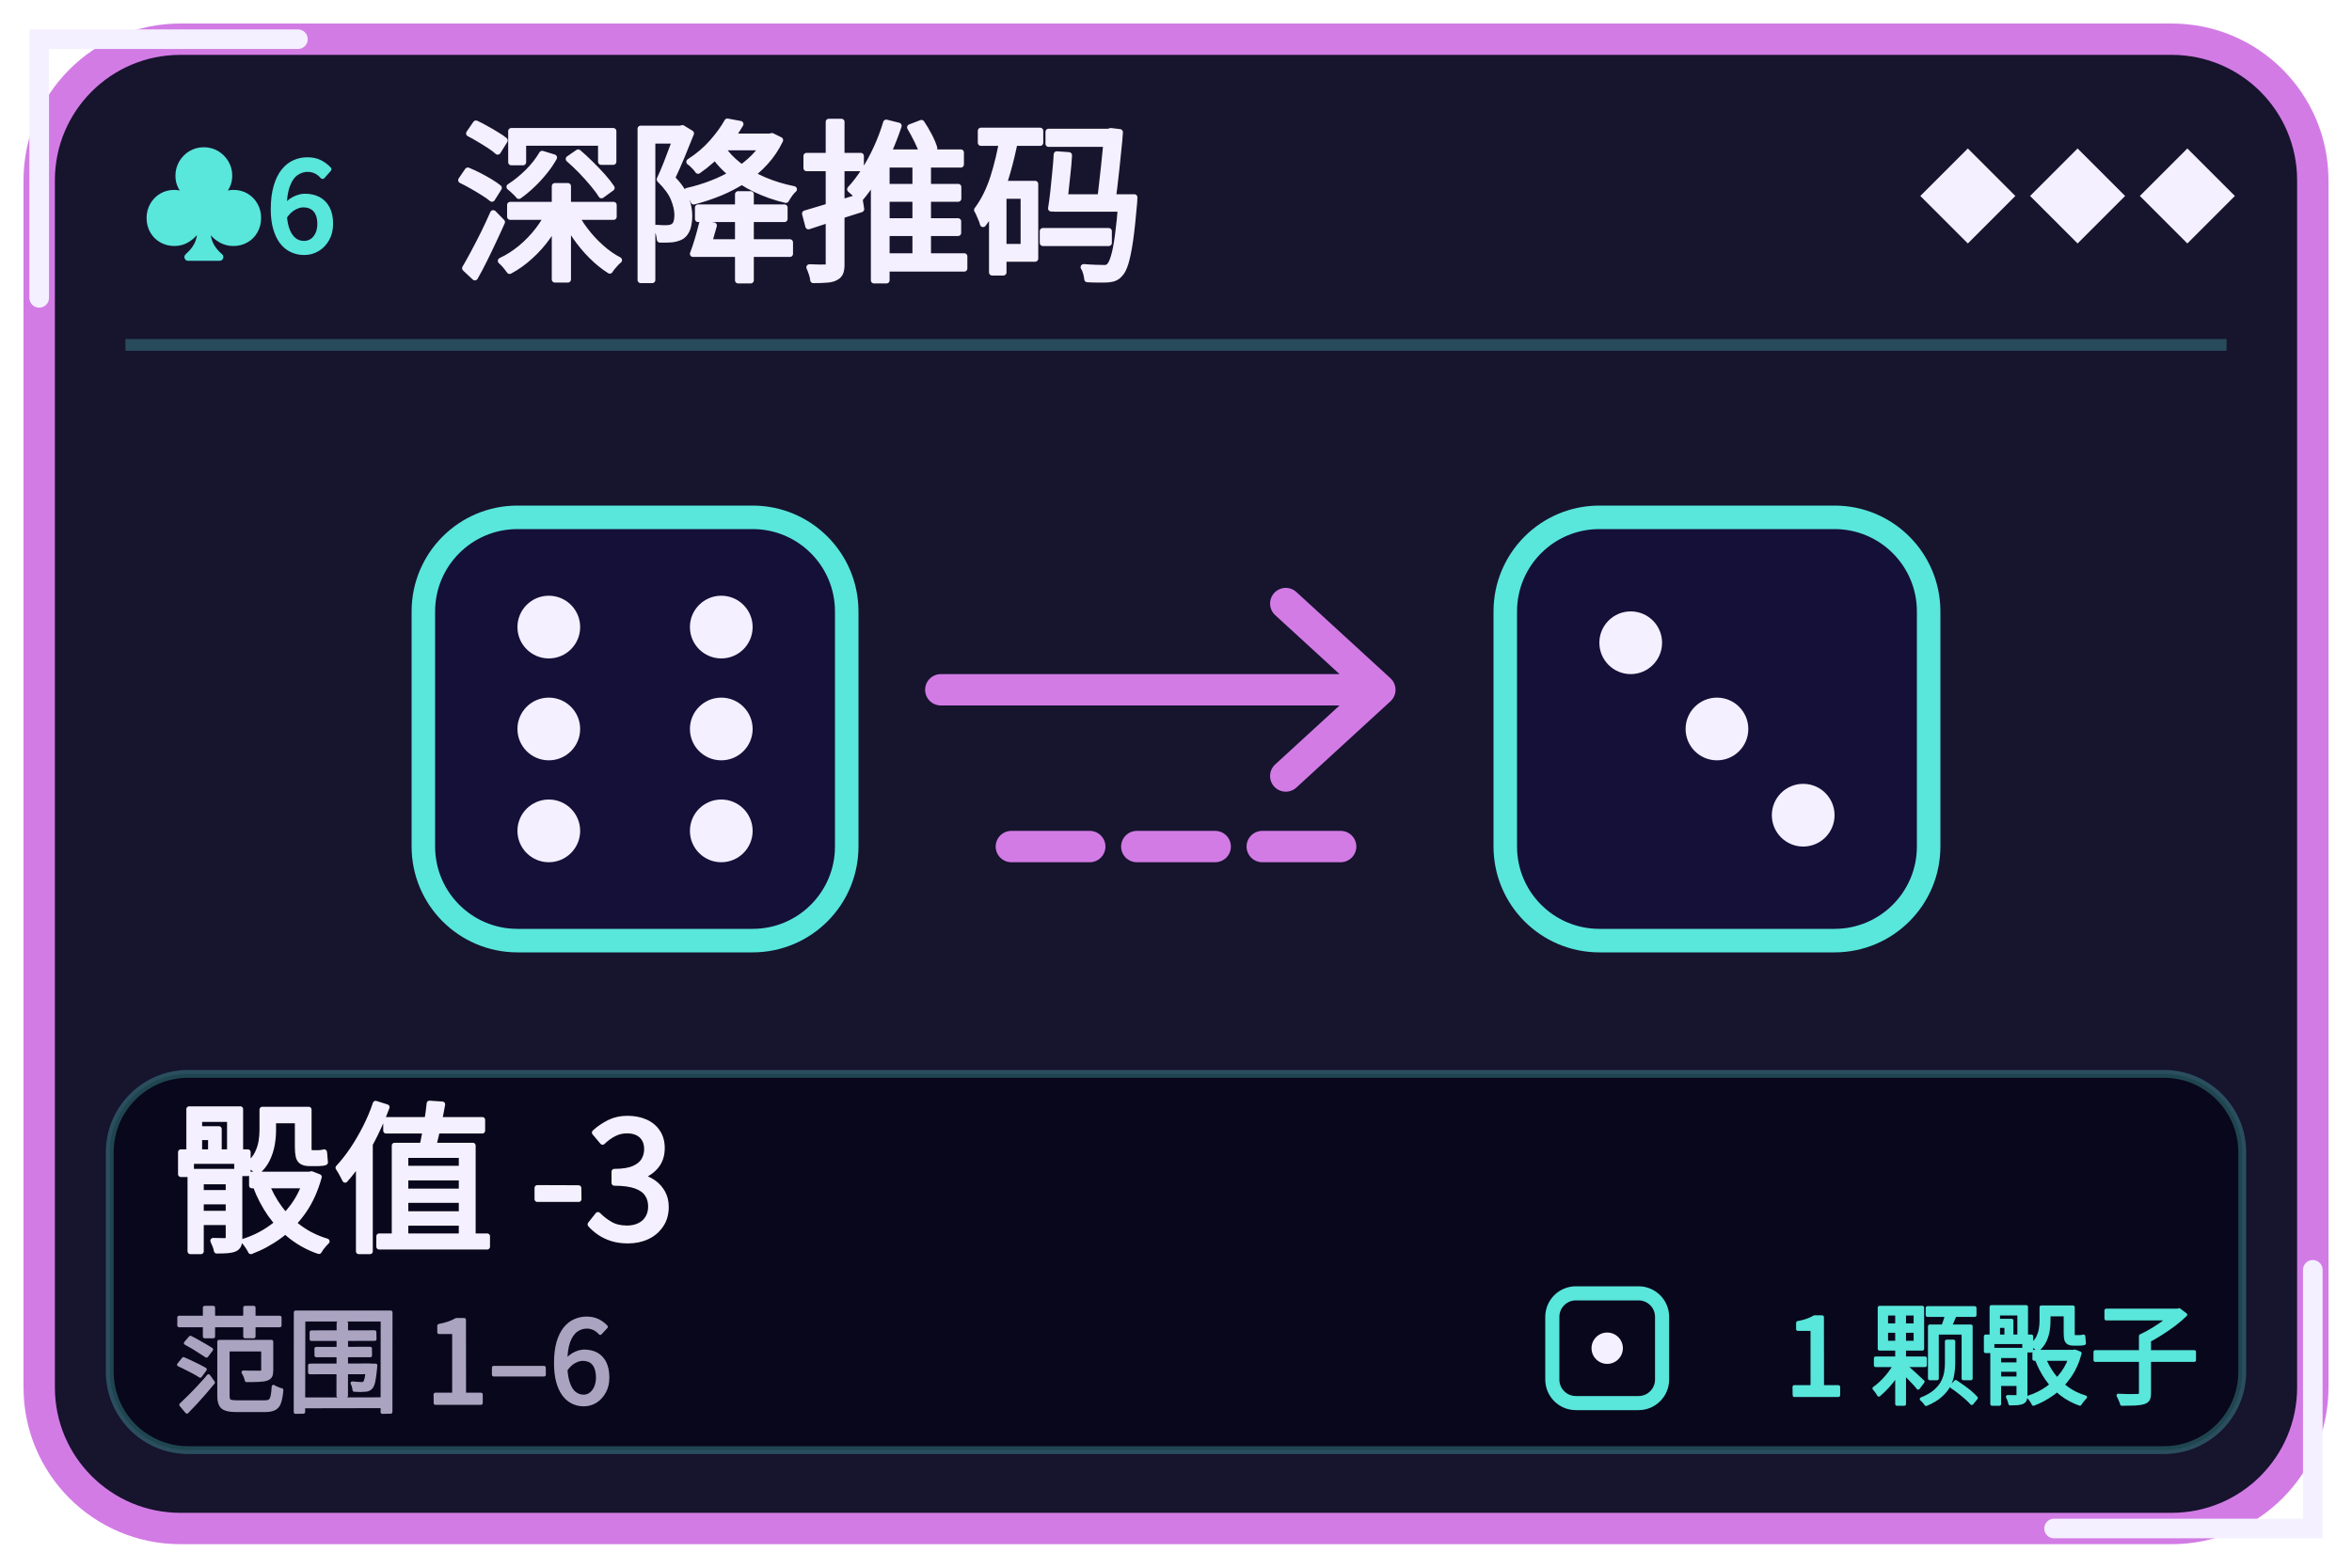
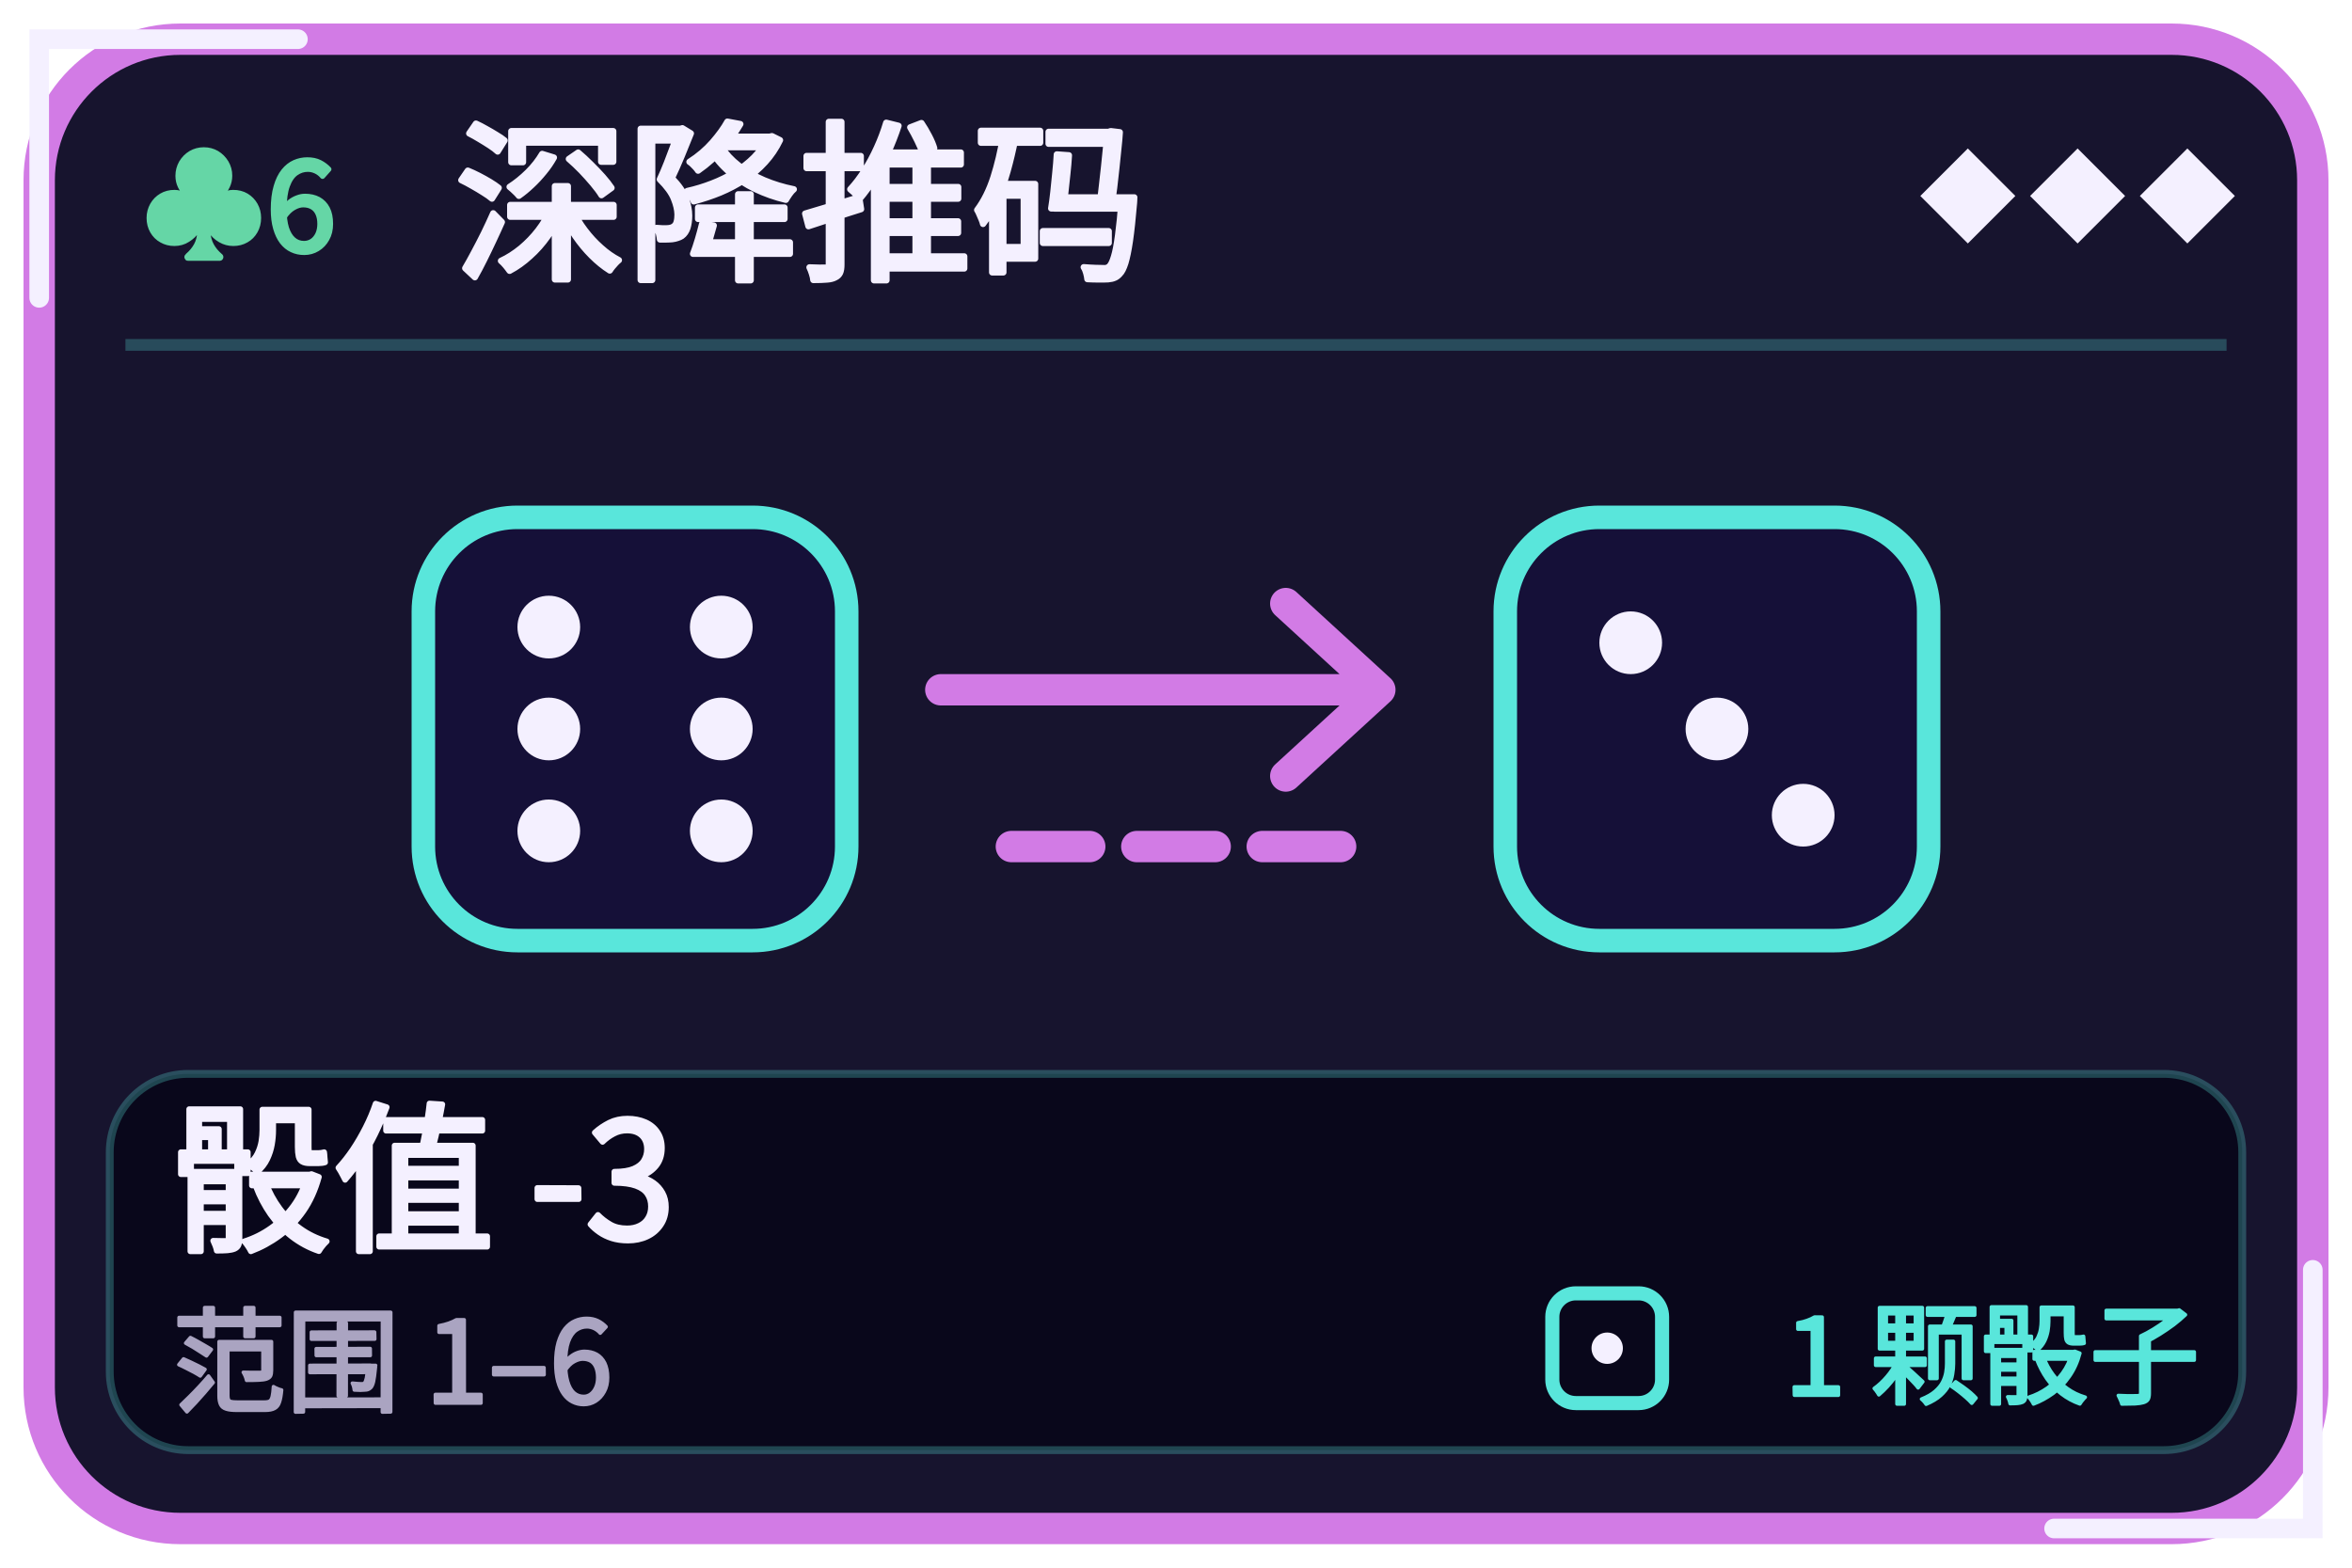
<svg xmlns="http://www.w3.org/2000/svg" width="300" height="200" viewBox="0 0 300 200" fill="none" data-card-id="shop_deep_drop" data-card-face="complete-v1">
  <rect x="5" y="5" width="290" height="190" rx="18" fill="#0E0B26" fill-opacity=".96" stroke="#D27BE5" stroke-width="4" />
  <path d="M5 38V5h33M262 195h33v-33" stroke="#F4F0FF" stroke-width="2.5" stroke-linecap="round" />
  <path d="M16 44h268" stroke="#59E6DB" stroke-opacity=".26" stroke-width="1.5" />
  <rect x="14" y="137" width="272" height="48" rx="10" fill="#080619" fill-opacity=".92" stroke="#59E6DB" stroke-opacity=".28" />
  <g id="card-identity" data-copy="♣6" data-font-size="16">
-     <path d="M25.17 29.39 C24.87 29.85 24.46 30.25 23.95 30.57 C23.44 30.9 22.87 31.06 22.24 31.06 C21.64 31.06 21.1 30.92 20.61 30.64 C20.12 30.37 19.73 29.98 19.45 29.49 C19.17 29 19.02 28.44 19.02 27.81 C19.02 27.2 19.17 26.65 19.45 26.15 C19.73 25.66 20.11 25.27 20.6 24.98 C21.09 24.69 21.64 24.55 22.26 24.55 C22.5 24.55 22.75 24.58 22.99 24.66 C23.24 24.73 23.45 24.82 23.63 24.91 C23.63 24.91 23.65 24.92 23.68 24.92 C23.71 24.93 23.73 24.91 23.74 24.88 C23.77 24.84 23.76 24.81 23.74 24.78 C23.71 24.75 23.7 24.74 23.7 24.74 C23.42 24.47 23.18 24.14 22.99 23.75 C22.8 23.35 22.7 22.91 22.7 22.43 C22.7 21.83 22.85 21.27 23.14 20.76 C23.44 20.26 23.83 19.85 24.34 19.55 C24.84 19.26 25.39 19.11 26 19.11 C26.61 19.11 27.16 19.26 27.66 19.55 C28.15 19.85 28.55 20.25 28.85 20.75 C29.15 21.26 29.3 21.81 29.3 22.42 C29.3 22.9 29.2 23.34 29.01 23.74 C28.82 24.14 28.58 24.47 28.3 24.74 C28.3 24.74 28.29 24.75 28.26 24.78 C28.24 24.81 28.23 24.84 28.26 24.88 C28.28 24.91 28.3 24.93 28.33 24.92 C28.35 24.92 28.37 24.91 28.37 24.91 C28.55 24.82 28.77 24.73 29.02 24.66 C29.27 24.58 29.5 24.55 29.73 24.55 C30.37 24.55 30.93 24.69 31.42 24.98 C31.9 25.27 32.28 25.66 32.56 26.15 C32.84 26.65 32.98 27.2 32.98 27.81 C32.98 28.44 32.83 29 32.55 29.49 C32.27 29.98 31.89 30.37 31.4 30.64 C30.91 30.92 30.37 31.06 29.76 31.06 C29.16 31.06 28.61 30.91 28.1 30.61 C27.58 30.31 27.16 29.91 26.83 29.39 C26.76 29.28 26.71 29.19 26.7 29.13 C26.68 29.07 26.64 29.04 26.58 29.04 C26.52 29.04 26.49 29.09 26.49 29.17 C26.48 29.26 26.48 29.31 26.48 29.33 C26.53 30.16 26.7 30.83 26.98 31.32 C27.25 31.82 27.62 32.25 28.06 32.63 C28.16 32.7 28.19 32.77 28.16 32.84 C28.13 32.91 28.1 32.95 28.06 32.95 L23.95 32.95 C23.91 32.95 23.87 32.91 23.85 32.84 C23.82 32.77 23.85 32.7 23.94 32.63 C24.38 32.25 24.75 31.82 25.03 31.32 C25.31 30.83 25.48 30.16 25.52 29.33 C25.52 29.31 25.52 29.26 25.51 29.17 C25.51 29.09 25.48 29.04 25.42 29.04 C25.36 29.04 25.32 29.07 25.3 29.13 C25.29 29.19 25.24 29.28 25.17 29.39 Z M38.8 32.21 C38.23 32.21 37.71 32.1 37.23 31.87 C36.75 31.65 36.34 31.31 35.98 30.85 C35.63 30.39 35.36 29.82 35.16 29.13 C34.96 28.44 34.86 27.64 34.86 26.72 C34.86 25.58 34.98 24.61 35.22 23.8 C35.45 23 35.77 22.34 36.18 21.83 C36.58 21.33 37.05 20.96 37.57 20.73 C38.09 20.5 38.63 20.39 39.2 20.39 C39.82 20.39 40.35 20.5 40.8 20.73 C41.25 20.96 41.63 21.25 41.95 21.59 L41.14 22.5 C40.91 22.22 40.63 22 40.3 21.84 C39.96 21.68 39.62 21.6 39.26 21.6 C38.72 21.6 38.22 21.76 37.76 22.08 C37.3 22.4 36.93 22.94 36.66 23.68 C36.38 24.43 36.24 25.44 36.24 26.72 C36.24 27.66 36.34 28.45 36.54 29.1 C36.75 29.74 37.04 30.23 37.42 30.56 C37.79 30.89 38.25 31.06 38.78 31.06 C39.17 31.06 39.51 30.95 39.82 30.75 C40.12 30.54 40.36 30.25 40.54 29.87 C40.71 29.5 40.8 29.06 40.8 28.56 C40.8 28.06 40.72 27.63 40.56 27.27 C40.4 26.9 40.16 26.62 39.85 26.43 C39.53 26.23 39.14 26.13 38.67 26.13 C38.3 26.13 37.89 26.25 37.46 26.5 C37.02 26.74 36.6 27.16 36.21 27.75 L36.16 26.59 C36.41 26.27 36.68 26 36.98 25.76 C37.27 25.53 37.59 25.35 37.93 25.23 C38.26 25.1 38.59 25.04 38.9 25.04 C39.56 25.04 40.13 25.17 40.62 25.43 C41.11 25.7 41.49 26.09 41.76 26.61 C42.03 27.13 42.16 27.78 42.16 28.56 C42.16 29.29 42.01 29.93 41.7 30.47 C41.4 31.02 40.99 31.45 40.48 31.75 C39.97 32.06 39.41 32.21 38.8 32.21 Z" fill="#59E6DB" stroke="#59E6DB" stroke-width="0.65" stroke-linejoin="round" />
+     <path d="M25.17 29.39 C24.87 29.85 24.46 30.25 23.95 30.57 C23.44 30.9 22.87 31.06 22.24 31.06 C21.64 31.06 21.1 30.92 20.61 30.64 C20.12 30.37 19.73 29.98 19.45 29.49 C19.17 29 19.02 28.44 19.02 27.81 C19.02 27.2 19.17 26.65 19.45 26.15 C19.73 25.66 20.11 25.27 20.6 24.98 C21.09 24.69 21.64 24.55 22.26 24.55 C22.5 24.55 22.75 24.58 22.99 24.66 C23.24 24.73 23.45 24.82 23.63 24.91 C23.63 24.91 23.65 24.92 23.68 24.92 C23.71 24.93 23.73 24.91 23.74 24.88 C23.77 24.84 23.76 24.81 23.74 24.78 C23.71 24.75 23.7 24.74 23.7 24.74 C23.42 24.47 23.18 24.14 22.99 23.75 C22.8 23.35 22.7 22.91 22.7 22.43 C22.7 21.83 22.85 21.27 23.14 20.76 C23.44 20.26 23.83 19.85 24.34 19.55 C24.84 19.26 25.39 19.11 26 19.11 C26.61 19.11 27.16 19.26 27.66 19.55 C28.15 19.85 28.55 20.25 28.85 20.75 C29.15 21.26 29.3 21.81 29.3 22.42 C29.3 22.9 29.2 23.34 29.01 23.74 C28.82 24.14 28.58 24.47 28.3 24.74 C28.3 24.74 28.29 24.75 28.26 24.78 C28.24 24.81 28.23 24.84 28.26 24.88 C28.28 24.91 28.3 24.93 28.33 24.92 C28.35 24.92 28.37 24.91 28.37 24.91 C28.55 24.82 28.77 24.73 29.02 24.66 C29.27 24.58 29.5 24.55 29.73 24.55 C30.37 24.55 30.93 24.69 31.42 24.98 C31.9 25.27 32.28 25.66 32.56 26.15 C32.84 26.65 32.98 27.2 32.98 27.81 C32.98 28.44 32.83 29 32.55 29.49 C32.27 29.98 31.89 30.37 31.4 30.64 C30.91 30.92 30.37 31.06 29.76 31.06 C29.16 31.06 28.61 30.91 28.1 30.61 C27.58 30.31 27.16 29.91 26.83 29.39 C26.76 29.28 26.71 29.19 26.7 29.13 C26.68 29.07 26.64 29.04 26.58 29.04 C26.52 29.04 26.49 29.09 26.49 29.17 C26.48 29.26 26.48 29.31 26.48 29.33 C26.53 30.16 26.7 30.83 26.98 31.32 C27.25 31.82 27.62 32.25 28.06 32.63 C28.16 32.7 28.19 32.77 28.16 32.84 C28.13 32.91 28.1 32.95 28.06 32.95 L23.95 32.95 C23.91 32.95 23.87 32.91 23.85 32.84 C23.82 32.77 23.85 32.7 23.94 32.63 C24.38 32.25 24.75 31.82 25.03 31.32 C25.31 30.83 25.48 30.16 25.52 29.33 C25.52 29.31 25.52 29.26 25.51 29.17 C25.51 29.09 25.48 29.04 25.42 29.04 C25.36 29.04 25.32 29.07 25.3 29.13 C25.29 29.19 25.24 29.28 25.17 29.39 Z M38.8 32.21 C38.23 32.21 37.71 32.1 37.23 31.87 C36.75 31.65 36.34 31.31 35.98 30.85 C35.63 30.39 35.36 29.82 35.16 29.13 C34.96 28.44 34.86 27.64 34.86 26.72 C34.86 25.58 34.98 24.61 35.22 23.8 C35.45 23 35.77 22.34 36.18 21.83 C36.58 21.33 37.05 20.96 37.57 20.73 C38.09 20.5 38.63 20.39 39.2 20.39 C39.82 20.39 40.35 20.5 40.8 20.73 C41.25 20.96 41.63 21.25 41.95 21.59 L41.14 22.5 C40.91 22.22 40.63 22 40.3 21.84 C39.96 21.68 39.62 21.6 39.26 21.6 C38.72 21.6 38.22 21.76 37.76 22.08 C37.3 22.4 36.93 22.94 36.66 23.68 C36.38 24.43 36.24 25.44 36.24 26.72 C36.24 27.66 36.34 28.45 36.54 29.1 C36.75 29.74 37.04 30.23 37.42 30.56 C37.79 30.89 38.25 31.06 38.78 31.06 C39.17 31.06 39.51 30.95 39.82 30.75 C40.12 30.54 40.36 30.25 40.54 29.87 C40.71 29.5 40.8 29.06 40.8 28.56 C40.8 28.06 40.72 27.63 40.56 27.27 C40.4 26.9 40.16 26.62 39.85 26.43 C39.53 26.23 39.14 26.13 38.67 26.13 C38.3 26.13 37.89 26.25 37.46 26.5 C37.02 26.74 36.6 27.16 36.21 27.75 L36.16 26.59 C36.41 26.27 36.68 26 36.98 25.76 C37.27 25.53 37.59 25.35 37.93 25.23 C38.26 25.1 38.59 25.04 38.9 25.04 C39.56 25.04 40.13 25.17 40.62 25.43 C41.11 25.7 41.49 26.09 41.76 26.61 C42.03 27.13 42.16 27.78 42.16 28.56 C42.16 29.29 42.01 29.93 41.7 30.47 C41.4 31.02 40.99 31.45 40.48 31.75 C39.97 32.06 39.41 32.21 38.8 32.21 Z" fill="#65D6A6" stroke="#65D6A6" stroke-width="0.65" stroke-linejoin="round" />
  </g>
  <g id="card-name" data-copy="深降推码" data-font-size="22">
    <path d="M65.08 26.15 L78.26 26.15 L78.26 27.65 L65.08 27.65 Z M65.22 16.73 L78.22 16.73 L78.22 20.63 L76.68 20.63 L76.68 18.19 L66.71 18.19 L66.71 20.69 L65.22 20.69 Z M70.78 23.75 L72.43 23.75 L72.43 35.65 L70.78 35.65 Z M73.09 26.85 C73.49 27.72 73.99 28.56 74.61 29.37 C75.23 30.19 75.91 30.93 76.66 31.59 C77.4 32.26 78.17 32.79 78.94 33.19 C78.81 33.29 78.67 33.42 78.53 33.57 C78.38 33.73 78.24 33.89 78.11 34.05 C77.98 34.21 77.87 34.36 77.78 34.51 C76.99 34.01 76.21 33.38 75.46 32.63 C74.7 31.87 74.01 31.04 73.38 30.12 C72.75 29.2 72.21 28.27 71.77 27.32 Z M70.23 26.7 L71.53 27.14 C71.09 28.2 70.54 29.2 69.87 30.14 C69.2 31.09 68.45 31.94 67.61 32.69 C66.78 33.45 65.91 34.07 65 34.55 C64.86 34.35 64.69 34.12 64.48 33.87 C64.27 33.62 64.07 33.42 63.9 33.28 C64.79 32.87 65.64 32.32 66.46 31.65 C67.27 30.97 68.01 30.21 68.66 29.36 C69.31 28.51 69.84 27.62 70.23 26.7 Z M69.15 19.64 L70.65 20.1 C70.3 20.73 69.88 21.35 69.38 21.95 C68.89 22.55 68.38 23.11 67.83 23.62 C67.29 24.13 66.74 24.59 66.18 24.98 C66.11 24.88 66 24.76 65.85 24.61 C65.71 24.46 65.56 24.32 65.4 24.18 C65.25 24.04 65.11 23.93 65 23.84 C65.8 23.33 66.58 22.7 67.33 21.96 C68.08 21.22 68.68 20.44 69.15 19.64 Z M72.56 20.28 L73.75 19.46 C74.27 19.9 74.8 20.39 75.35 20.94 C75.9 21.48 76.41 22.01 76.88 22.54 C77.35 23.07 77.72 23.55 78 23.97 L76.72 24.9 C76.46 24.47 76.1 23.99 75.64 23.44 C75.19 22.9 74.69 22.35 74.16 21.79 C73.62 21.24 73.09 20.73 72.56 20.28 Z M59.85 17.02 L60.71 15.77 C61.12 15.96 61.55 16.18 62 16.44 C62.46 16.69 62.9 16.95 63.32 17.21 C63.75 17.46 64.09 17.7 64.36 17.92 L63.48 19.33 C63.23 19.09 62.89 18.84 62.48 18.57 C62.06 18.3 61.62 18.02 61.16 17.75 C60.69 17.47 60.26 17.22 59.85 17.02 Z M58.84 22.98 L59.67 21.77 C60.11 21.95 60.58 22.16 61.08 22.42 C61.58 22.68 62.05 22.94 62.5 23.21 C62.95 23.48 63.32 23.74 63.61 23.97 L62.75 25.34 C62.47 25.1 62.11 24.84 61.66 24.57 C61.22 24.29 60.74 24 60.24 23.72 C59.75 23.43 59.28 23.19 58.84 22.98 Z M59.34 34.22 C59.68 33.65 60.05 32.98 60.46 32.21 C60.87 31.44 61.3 30.62 61.73 29.75 C62.16 28.87 62.55 28.03 62.91 27.21 L64.01 28.33 C63.67 29.09 63.31 29.89 62.92 30.71 C62.53 31.54 62.14 32.36 61.74 33.16 C61.34 33.96 60.96 34.69 60.57 35.37 Z M91.95 17.44 L98.11 17.44 L98.11 18.78 L91.95 18.78 Z M89.11 30.92 L100.75 30.92 L100.75 32.38 L89.11 32.38 Z M97.86 17.44 L98.19 17.44 L98.46 17.37 L99.49 17.88 C98.99 18.92 98.36 19.86 97.59 20.7 C96.82 21.55 95.95 22.29 94.97 22.93 C94 23.56 92.96 24.11 91.86 24.57 C90.76 25.02 89.64 25.39 88.49 25.69 C88.45 25.56 88.38 25.41 88.28 25.25 C88.19 25.09 88.08 24.92 87.97 24.76 C87.86 24.6 87.76 24.47 87.66 24.37 C88.73 24.13 89.78 23.81 90.81 23.41 C91.85 23.01 92.82 22.53 93.74 21.97 C94.66 21.41 95.47 20.77 96.18 20.06 C96.89 19.34 97.45 18.55 97.86 17.7 Z M91.99 18.71 C92.55 19.59 93.3 20.4 94.23 21.12 C95.17 21.85 96.24 22.47 97.43 22.98 C98.63 23.49 99.9 23.88 101.25 24.15 C101.08 24.29 100.89 24.5 100.7 24.77 C100.51 25.05 100.36 25.28 100.24 25.49 C98.88 25.17 97.58 24.71 96.36 24.13 C95.13 23.54 94.04 22.83 93.07 21.99 C92.1 21.16 91.3 20.22 90.67 19.18 Z M94.15 24.79 L95.75 24.79 L95.75 35.76 L94.15 35.76 Z M92.78 15.52 L94.43 15.83 C93.83 16.86 93.09 17.89 92.21 18.92 C91.33 19.96 90.27 20.91 89.04 21.77 C88.95 21.64 88.85 21.5 88.72 21.36 C88.6 21.23 88.47 21.09 88.33 20.96 C88.19 20.83 88.06 20.72 87.94 20.65 C89.09 19.92 90.06 19.08 90.88 18.15 C91.69 17.22 92.33 16.34 92.78 15.52 Z M81.72 16.43 L86.82 16.43 L86.82 17.92 L83.19 17.92 L83.19 35.72 L81.72 35.72 Z M86.51 16.43 L86.8 16.43 L87.04 16.36 L88.12 17.02 C87.77 17.91 87.38 18.87 86.96 19.88 C86.54 20.89 86.12 21.84 85.7 22.72 C86.59 23.64 87.18 24.5 87.47 25.29 C87.75 26.08 87.9 26.82 87.9 27.51 C87.9 28.11 87.82 28.64 87.68 29.09 C87.53 29.53 87.3 29.87 86.97 30.11 C86.81 30.21 86.63 30.3 86.42 30.36 C86.22 30.43 86 30.48 85.76 30.51 C85.53 30.53 85.27 30.55 84.99 30.55 C84.72 30.55 84.44 30.55 84.18 30.55 C84.17 30.34 84.12 30.1 84.05 29.81 C83.97 29.53 83.87 29.28 83.74 29.08 C84.02 29.1 84.28 29.12 84.52 29.13 C84.76 29.14 84.97 29.13 85.15 29.12 C85.49 29.1 85.73 29.03 85.9 28.9 C86.1 28.78 86.24 28.58 86.31 28.31 C86.39 28.03 86.42 27.71 86.42 27.36 C86.41 26.76 86.25 26.08 85.95 25.34 C85.65 24.59 85.05 23.77 84.16 22.89 C84.47 22.23 84.77 21.53 85.06 20.79 C85.35 20.05 85.62 19.34 85.87 18.65 C86.12 17.96 86.34 17.36 86.51 16.87 Z M89.55 28.57 L91.04 28.77 C90.88 29.37 90.7 30 90.5 30.66 C90.31 31.32 90.13 31.89 89.97 32.38 L88.4 32.38 C88.61 31.85 88.81 31.24 89.02 30.54 C89.23 29.84 89.4 29.19 89.55 28.57 Z M89.04 26.48 L100.06 26.48 L100.06 27.93 L89.04 27.93 Z M102.7 27.25 C103.57 27 104.61 26.69 105.84 26.31 C107.06 25.94 108.31 25.56 109.59 25.16 L109.83 26.68 C108.67 27.04 107.5 27.42 106.32 27.81 C105.14 28.2 104.08 28.55 103.12 28.86 Z M102.88 19.9 L109.79 19.9 L109.79 21.44 L102.88 21.44 Z M105.72 15.55 L107.32 15.55 L107.32 33.74 C107.32 34.19 107.27 34.55 107.15 34.81 C107.03 35.06 106.83 35.26 106.55 35.39 C106.28 35.54 105.92 35.63 105.48 35.66 C105.04 35.7 104.46 35.72 103.74 35.72 C103.72 35.5 103.67 35.24 103.57 34.94 C103.48 34.64 103.37 34.36 103.25 34.11 C103.72 34.13 104.15 34.14 104.54 34.15 C104.93 34.15 105.19 34.15 105.32 34.14 C105.45 34.14 105.55 34.11 105.62 34.05 C105.68 33.99 105.72 33.89 105.72 33.74 Z M112.01 23.86 L122.22 23.86 L122.22 25.34 L112.01 25.34 Z M112.03 28.24 L122.2 28.24 L122.2 29.71 L112.03 29.71 Z M112.08 32.71 L122.99 32.71 L122.99 34.25 L112.08 34.25 Z M113.04 15.66 L114.61 16.05 C114.22 17.22 113.77 18.38 113.25 19.52 C112.73 20.65 112.17 21.72 111.57 22.71 C110.97 23.7 110.34 24.57 109.68 25.34 C109.6 25.23 109.49 25.11 109.34 24.96 C109.18 24.81 109.03 24.66 108.86 24.51 C108.7 24.36 108.56 24.24 108.45 24.15 C109.09 23.46 109.7 22.66 110.27 21.76 C110.84 20.86 111.37 19.89 111.84 18.85 C112.32 17.8 112.72 16.74 113.04 15.66 Z M113.07 19.46 L122.55 19.46 L122.55 20.98 L113.07 20.98 L113.07 35.76 L111.48 35.76 L111.48 20.76 L112.74 19.46 Z M116.78 20.28 L118.35 20.28 L118.35 33.52 L116.78 33.52 Z M116.1 16.25 L117.53 15.7 C117.87 16.2 118.19 16.74 118.5 17.34 C118.81 17.93 119.03 18.46 119.16 18.91 L117.69 19.55 C117.54 19.09 117.32 18.56 117.01 17.94 C116.71 17.33 116.41 16.76 116.1 16.25 Z M143.07 25.18 L144.68 25.18 C144.68 25.18 144.68 25.23 144.67 25.31 C144.66 25.4 144.66 25.5 144.66 25.61 C144.66 25.72 144.65 25.82 144.64 25.91 C144.47 27.89 144.3 29.49 144.12 30.73 C143.94 31.96 143.74 32.9 143.54 33.56 C143.33 34.22 143.1 34.69 142.83 34.95 C142.63 35.18 142.41 35.35 142.18 35.44 C141.96 35.54 141.67 35.6 141.34 35.63 C141.06 35.65 140.68 35.65 140.2 35.65 C139.73 35.65 139.22 35.64 138.7 35.61 C138.68 35.39 138.63 35.13 138.55 34.84 C138.47 34.55 138.37 34.3 138.23 34.09 C138.78 34.14 139.27 34.16 139.72 34.18 C140.17 34.19 140.49 34.2 140.68 34.2 C140.87 34.22 141.03 34.21 141.16 34.17 C141.29 34.13 141.41 34.06 141.51 33.96 C141.72 33.75 141.91 33.35 142.09 32.74 C142.28 32.13 142.45 31.24 142.61 30.05 C142.77 28.87 142.93 27.34 143.07 25.45 Z M133.75 16.82 L141.91 16.82 L141.91 18.34 L133.75 18.34 Z M134.8 19.7 L136.34 19.81 C136.3 20.55 136.23 21.33 136.14 22.16 C136.06 22.99 135.97 23.79 135.88 24.57 C135.79 25.34 135.7 26.02 135.62 26.59 L134.08 26.59 C134.18 26 134.27 25.31 134.36 24.51 C134.45 23.71 134.53 22.89 134.61 22.05 C134.7 21.2 134.76 20.42 134.8 19.7 Z M134.52 25.18 L143.56 25.18 L143.56 26.61 L134.52 26.61 Z M133.02 29.49 L141.42 29.49 L141.42 30.99 L133.02 30.99 Z M141.23 16.82 L141.4 16.82 L141.67 16.73 L142.83 16.87 C142.79 17.51 142.73 18.23 142.64 19.01 C142.56 19.8 142.48 20.61 142.39 21.44 C142.3 22.28 142.21 23.11 142.11 23.93 C142 24.75 141.9 25.52 141.8 26.24 L140.26 26.11 C140.36 25.39 140.46 24.61 140.55 23.77 C140.65 22.94 140.74 22.1 140.83 21.27 C140.92 20.43 141 19.64 141.07 18.9 C141.15 18.16 141.2 17.53 141.23 17.02 Z M125.12 16.69 L132.67 16.69 L132.67 18.21 L125.12 18.21 Z M127.26 23.47 L132.03 23.47 L132.03 32.99 L127.26 32.99 L127.26 31.52 L130.58 31.52 L130.58 24.96 L127.26 24.96 Z M127.94 17.44 L129.48 17.77 C129.21 19.15 128.89 20.5 128.52 21.82 C128.15 23.14 127.7 24.37 127.19 25.52 C126.68 26.67 126.08 27.69 125.39 28.57 C125.36 28.42 125.3 28.24 125.21 28.02 C125.12 27.8 125.03 27.57 124.92 27.34 C124.82 27.1 124.73 26.92 124.64 26.79 C125.49 25.66 126.18 24.28 126.71 22.64 C127.23 21.01 127.64 19.27 127.94 17.44 Z M126.55 23.47 L127.98 23.47 L127.98 34.75 L126.55 34.75 Z" fill="#F4F0FF" stroke="#F4F0FF" stroke-width="0.8" stroke-linejoin="round" />
  </g>
  <g id="rarity-track">
    <path d="M251 20l5 5-5 5-5-5z" fill="#F4F0FF" stroke="#F4F0FF" stroke-width="1.5" />
    <path d="M265 20l5 5-5 5-5-5z" fill="#F4F0FF" stroke="#F4F0FF" stroke-width="1.5" />
    <path d="M279 20l5 5-5 5-5-5z" fill="#F4F0FF" stroke="#F4F0FF" stroke-width="1.5" />
  </g>
  <g id="effect-artwork">
    <rect x="54" y="66" width="54" height="54" rx="12" fill="#151038" stroke="#59E6DB" stroke-width="3" stroke-linecap="round" stroke-linejoin="round" />
    <circle cx="70" cy="80" r="4" fill="#F4F0FF" />
    <circle cx="92" cy="80" r="4" fill="#F4F0FF" />
    <circle cx="70" cy="93" r="4" fill="#F4F0FF" />
    <circle cx="92" cy="93" r="4" fill="#F4F0FF" />
    <circle cx="70" cy="106" r="4" fill="#F4F0FF" />
    <circle cx="92" cy="106" r="4" fill="#F4F0FF" />
    <rect x="192" y="66" width="54" height="54" rx="12" fill="#151038" stroke="#59E6DB" stroke-width="3" stroke-linecap="round" stroke-linejoin="round" />
    <circle cx="208" cy="82" r="4" fill="#F4F0FF" />
    <circle cx="219" cy="93" r="4" fill="#F4F0FF" />
    <circle cx="230" cy="104" r="4" fill="#F4F0FF" />
    <path d="M120 88h56m-12-11 12 11-12 11" stroke="#D27BE5" stroke-width="4" stroke-linecap="round" stroke-linejoin="round" />
    <path d="M129 108h10M145 108h10M161 108h10" stroke="#D27BE5" stroke-width="4" stroke-linecap="round" stroke-linejoin="round" />
  </g>
  <g id="effect-summary" data-copy="骰值 -3" data-font-size="20.5">
    <path d="M24.99 152.18 L29.77 152.18 L29.77 153.29 L24.99 153.29 Z M24.99 154.83 L29.67 154.83 L29.67 155.93 L24.99 155.93 Z M24.28 149.48 L29.81 149.48 L29.81 150.73 L25.63 150.73 L25.63 159.64 L24.28 159.64 Z M29.15 149.48 L30.55 149.48 L30.55 158.02 C30.55 158.38 30.5 158.66 30.42 158.85 C30.33 159.05 30.17 159.21 29.93 159.32 C29.69 159.42 29.38 159.49 29.02 159.52 C28.66 159.55 28.2 159.56 27.64 159.56 C27.61 159.37 27.55 159.15 27.46 158.92 C27.37 158.68 27.28 158.47 27.19 158.29 C27.57 158.3 27.92 158.31 28.23 158.31 C28.55 158.31 28.76 158.31 28.87 158.31 C29.06 158.31 29.15 158.22 29.15 158.02 Z M24.13 141.5 L30.65 141.5 L30.65 147.73 L29.32 147.73 L29.32 142.77 L25.42 142.77 L25.42 147.73 L24.13 147.73 Z M23.07 146.99 L31.61 146.99 L31.61 149.68 L30.24 149.68 L30.24 148.12 L24.38 148.12 L24.38 149.8 L23.07 149.8 Z M24.75 144.04 L27.92 144.04 L27.92 147.77 L26.9 147.77 L26.9 145.09 L24.75 145.09 Z M34.07 141.56 L38.71 141.56 L38.71 142.94 L34.07 142.94 Z M32.13 149.84 L39.67 149.84 L39.67 151.24 L32.13 151.24 Z M39.18 149.84 L39.49 149.84 L39.73 149.78 L40.68 150.15 C40.22 151.82 39.57 153.27 38.7 154.52 C37.83 155.76 36.82 156.8 35.67 157.64 C34.53 158.48 33.3 159.15 32 159.64 C31.92 159.47 31.8 159.25 31.62 158.99 C31.45 158.73 31.29 158.52 31.14 158.37 C32.36 157.99 33.51 157.42 34.59 156.65 C35.67 155.88 36.61 154.95 37.42 153.85 C38.22 152.75 38.81 151.5 39.18 150.09 Z M33.91 150.91 C34.35 152.09 34.94 153.17 35.67 154.16 C36.41 155.15 37.29 156.01 38.3 156.73 C39.31 157.46 40.44 158 41.68 158.37 C41.57 158.47 41.45 158.59 41.32 158.74 C41.19 158.89 41.07 159.04 40.96 159.19 C40.85 159.34 40.76 159.49 40.68 159.62 C39.4 159.19 38.25 158.56 37.21 157.76 C36.17 156.95 35.27 156 34.5 154.92 C33.74 153.83 33.11 152.63 32.62 151.32 Z M33.46 141.56 L34.85 141.56 L34.85 144.19 C34.85 144.76 34.8 145.36 34.69 146 C34.58 146.64 34.38 147.26 34.09 147.87 C33.81 148.47 33.38 149.02 32.8 149.52 C32.74 149.41 32.63 149.29 32.5 149.18 C32.36 149.06 32.22 148.95 32.07 148.83 C31.92 148.71 31.79 148.62 31.68 148.55 C32.21 148.13 32.6 147.66 32.84 147.16 C33.09 146.65 33.25 146.14 33.34 145.62 C33.42 145.1 33.46 144.62 33.46 144.17 Z M37.97 141.56 L39.38 141.56 L39.38 146.36 C39.38 146.63 39.4 146.82 39.42 146.93 C39.45 147.04 39.52 147.1 39.63 147.1 C39.7 147.1 39.79 147.1 39.92 147.1 C40.04 147.1 40.16 147.1 40.29 147.1 C40.41 147.1 40.5 147.1 40.57 147.1 C40.68 147.1 40.81 147.09 40.96 147.07 C41.11 147.05 41.24 147.02 41.35 146.99 C41.38 147.19 41.4 147.41 41.41 147.66 C41.43 147.91 41.45 148.12 41.47 148.29 C41.37 148.33 41.23 148.36 41.06 148.38 C40.9 148.4 40.74 148.41 40.59 148.41 C40.51 148.41 40.4 148.41 40.27 148.41 C40.13 148.41 39.99 148.41 39.86 148.41 C39.72 148.41 39.61 148.41 39.53 148.41 C39.09 148.41 38.76 148.34 38.53 148.2 C38.31 148.07 38.16 147.85 38.08 147.54 C38.01 147.23 37.97 146.82 37.97 146.32 Z M49.24 142.87 L61.52 142.87 L61.52 144.25 L49.24 144.25 Z M48.36 157.72 L62.14 157.72 L62.14 159.05 L48.36 159.05 Z M50.33 146.15 L60.31 146.15 L60.31 158.09 L58.88 158.09 L58.88 147.36 L51.72 147.36 L51.72 158.09 L50.33 158.09 Z M51.29 149.09 L59.21 149.09 L59.21 150.23 L51.29 150.23 Z M51.27 152 L59.51 152 L59.51 153.1 L51.27 153.1 Z M51.27 154.89 L59.25 154.89 L59.25 156.01 L51.27 156.01 Z M54.78 140.78 L56.42 140.89 C56.31 141.53 56.18 142.21 56.03 142.93 C55.88 143.64 55.73 144.33 55.58 144.98 C55.43 145.62 55.28 146.19 55.13 146.67 L53.8 146.52 C53.92 146.03 54.04 145.44 54.17 144.76 C54.3 144.08 54.42 143.39 54.53 142.69 C54.64 141.99 54.72 141.36 54.78 140.78 Z M47.91 140.8 L49.33 141.25 C48.9 142.4 48.41 143.54 47.86 144.67 C47.31 145.8 46.7 146.86 46.05 147.86 C45.39 148.85 44.71 149.74 44.02 150.52 C43.96 150.4 43.88 150.24 43.78 150.05 C43.68 149.86 43.57 149.66 43.46 149.46 C43.35 149.27 43.25 149.11 43.16 148.98 C43.78 148.31 44.39 147.54 44.98 146.67 C45.57 145.79 46.11 144.86 46.62 143.86 C47.13 142.86 47.56 141.84 47.91 140.8 Z M45.76 146.17 L47.17 144.72 L47.19 144.74 L47.19 159.64 L45.76 159.64 Z M68.54 152.98 L68.54 151.55 L73.79 151.57 L73.81 152.98 Z M80.1 158.27 C79.32 158.27 78.64 158.17 78.04 157.98 C77.45 157.79 76.93 157.54 76.47 157.22 C76.02 156.91 75.63 156.57 75.31 156.2 L76.27 154.99 C76.71 155.44 77.22 155.84 77.82 156.19 C78.41 156.54 79.13 156.71 79.98 156.71 C80.58 156.71 81.11 156.6 81.57 156.37 C82.03 156.15 82.39 155.83 82.64 155.41 C82.9 154.99 83.03 154.5 83.03 153.92 C83.03 153.32 82.89 152.8 82.59 152.35 C82.3 151.89 81.81 151.54 81.13 151.29 C80.44 151.04 79.52 150.91 78.36 150.91 L78.36 149.48 C79.4 149.48 80.22 149.35 80.82 149.1 C81.42 148.84 81.86 148.5 82.12 148.06 C82.39 147.62 82.52 147.14 82.52 146.61 C82.52 145.88 82.3 145.3 81.85 144.87 C81.39 144.44 80.77 144.23 79.98 144.23 C79.38 144.23 78.81 144.36 78.29 144.64 C77.76 144.91 77.29 145.26 76.86 145.68 L75.86 144.49 C76.43 143.97 77.06 143.55 77.74 143.21 C78.41 142.88 79.18 142.71 80.04 142.71 C80.89 142.71 81.64 142.86 82.31 143.15 C82.97 143.44 83.49 143.87 83.86 144.43 C84.24 144.99 84.43 145.67 84.43 146.46 C84.43 147.38 84.18 148.14 83.69 148.74 C83.2 149.34 82.56 149.78 81.76 150.07 L81.76 150.17 C82.35 150.31 82.88 150.55 83.36 150.89 C83.84 151.23 84.22 151.66 84.51 152.18 C84.8 152.7 84.94 153.3 84.94 153.99 C84.94 154.87 84.72 155.64 84.28 156.28 C83.85 156.92 83.27 157.42 82.54 157.76 C81.82 158.1 81 158.27 80.1 158.27 Z" fill="#F4F0FF" stroke="#F4F0FF" stroke-width="0.72" stroke-linejoin="round" />
  </g>
  <g id="effect-detail" data-copy="范围 1–6" data-font-size="14.5">
    <path d="M28.55 171.16 L34.09 171.16 L34.09 172.19 L28.55 172.19 Z M23.09 179.22 C23.4 178.93 23.75 178.58 24.16 178.18 C24.57 177.78 24.98 177.35 25.4 176.9 C25.82 176.45 26.22 176 26.6 175.55 L27.19 176.38 C26.85 176.78 26.49 177.21 26.12 177.65 C25.74 178.09 25.36 178.52 24.97 178.94 C24.57 179.36 24.2 179.75 23.84 180.12 Z M23.68 171.35 L24.29 170.64 C24.58 170.78 24.89 170.95 25.23 171.14 C25.56 171.32 25.88 171.51 26.19 171.69 C26.5 171.87 26.76 172.02 26.96 172.16 L26.34 172.98 C26.13 172.84 25.88 172.67 25.57 172.48 C25.27 172.28 24.95 172.09 24.62 171.88 C24.28 171.68 23.97 171.5 23.68 171.35 Z M22.81 174.1 L23.41 173.36 C23.7 173.49 24.01 173.63 24.36 173.79 C24.7 173.95 25.03 174.11 25.35 174.27 C25.67 174.43 25.93 174.57 26.15 174.7 L25.54 175.54 C25.33 175.4 25.08 175.25 24.77 175.08 C24.46 174.91 24.13 174.74 23.78 174.57 C23.44 174.39 23.11 174.24 22.81 174.1 Z M33.54 171.16 L34.63 171.16 L34.63 174.83 C34.63 175.13 34.59 175.36 34.51 175.54 C34.42 175.71 34.25 175.84 33.99 175.93 C33.75 176.01 33.42 176.05 33.01 176.07 C32.59 176.09 32.07 176.1 31.45 176.1 C31.42 175.95 31.37 175.77 31.29 175.58 C31.21 175.39 31.12 175.22 31.03 175.07 C31.38 175.08 31.7 175.09 32 175.09 C32.29 175.1 32.55 175.1 32.77 175.09 C32.98 175.09 33.13 175.09 33.21 175.09 C33.34 175.08 33.43 175.05 33.48 175.01 C33.52 174.98 33.54 174.91 33.54 174.83 Z M27.94 171.16 L29.06 171.16 L29.06 178.06 C29.06 178.28 29.09 178.45 29.15 178.57 C29.21 178.7 29.32 178.78 29.49 178.81 C29.66 178.85 29.91 178.87 30.24 178.87 C30.33 178.87 30.5 178.87 30.73 178.87 C30.96 178.87 31.22 178.87 31.52 178.87 C31.81 178.87 32.11 178.87 32.4 178.87 C32.7 178.87 32.97 178.87 33.22 178.87 C33.46 178.87 33.64 178.87 33.76 178.87 C34.06 178.87 34.28 178.82 34.42 178.73 C34.56 178.63 34.66 178.44 34.73 178.15 C34.8 177.86 34.85 177.44 34.88 176.9 C35.01 176.99 35.18 177.07 35.38 177.15 C35.57 177.24 35.76 177.3 35.92 177.33 C35.86 178 35.77 178.52 35.64 178.89 C35.52 179.27 35.31 179.53 35.03 179.68 C34.74 179.84 34.34 179.92 33.82 179.92 C33.73 179.92 33.57 179.92 33.32 179.92 C33.08 179.92 32.8 179.92 32.48 179.92 C32.16 179.92 31.84 179.92 31.52 179.92 C31.2 179.92 30.91 179.92 30.67 179.92 C30.43 179.92 30.27 179.92 30.19 179.92 C29.62 179.92 29.17 179.87 28.84 179.76 C28.52 179.66 28.28 179.48 28.15 179.21 C28.01 178.93 27.94 178.55 27.94 178.06 Z M22.84 168.08 L35.69 168.08 L35.69 169.1 L22.84 169.1 Z M26.1 166.82 L27.21 166.82 L27.21 170.51 L26.1 170.51 Z M31.25 166.82 L32.37 166.82 L32.37 170.51 L31.25 170.51 Z M39.52 174.19 L47.26 174.17 L47.26 175.09 L39.52 175.1 Z M40.33 172.06 L47.22 172.04 L47.23 172.93 L40.34 172.93 Z M43.16 168.78 L44.17 168.78 L44.16 178.07 L43.14 178.07 Z M39.72 169.95 L47.78 169.94 L47.8 170.84 L39.72 170.85 Z M46.94 174.19 L47.91 174.19 C47.91 174.18 47.91 174.22 47.9 174.32 C47.9 174.42 47.89 174.5 47.87 174.58 C47.8 175.32 47.72 175.88 47.64 176.26 C47.55 176.64 47.43 176.9 47.29 177.04 C47.18 177.14 47.07 177.21 46.96 177.26 C46.85 177.3 46.71 177.33 46.55 177.33 C46.41 177.34 46.22 177.35 45.97 177.36 C45.72 177.36 45.46 177.35 45.19 177.33 C45.18 177.2 45.15 177.05 45.11 176.89 C45.06 176.73 45.01 176.59 44.94 176.46 C45.21 176.49 45.45 176.51 45.66 176.52 C45.86 176.52 46.02 176.53 46.11 176.54 C46.21 176.54 46.29 176.53 46.35 176.52 C46.42 176.5 46.47 176.47 46.5 176.42 C46.59 176.32 46.67 176.12 46.74 175.81 C46.8 175.49 46.87 174.99 46.94 174.3 Z M37.7 167.42 L49.84 167.42 L49.83 180.13 L48.77 180.15 L48.78 168.37 L38.72 168.37 L38.7 180.13 L37.69 180.15 Z M38.31 178.51 L49.33 178.49 L49.33 179.42 L38.33 179.44 Z M55.54 179 L55.53 177.9 L57.9 177.9 L57.9 169.97 L56 169.97 L56 169.13 C56.48 169.04 56.89 168.93 57.24 168.81 C57.6 168.68 57.92 168.54 58.21 168.37 L59.21 168.37 L59.22 177.9 L61.35 177.9 L61.35 179 Z M62.97 175.38 L62.97 174.48 L69.39 174.48 L69.4 175.38 Z M74.44 179.19 C73.94 179.19 73.47 179.08 73.03 178.86 C72.6 178.65 72.22 178.32 71.9 177.88 C71.58 177.44 71.33 176.89 71.15 176.23 C70.98 175.58 70.89 174.81 70.89 173.93 C70.89 172.89 70.99 172.01 71.2 171.27 C71.42 170.54 71.71 169.94 72.07 169.49 C72.44 169.04 72.86 168.7 73.34 168.5 C73.81 168.29 74.3 168.19 74.82 168.19 C75.37 168.19 75.84 168.29 76.25 168.49 C76.66 168.69 77.01 168.95 77.31 169.27 L76.56 170.08 C76.35 169.83 76.1 169.64 75.8 169.49 C75.5 169.35 75.19 169.27 74.87 169.27 C74.37 169.27 73.91 169.42 73.5 169.71 C73.08 170.01 72.75 170.5 72.5 171.17 C72.26 171.85 72.13 172.77 72.13 173.93 C72.13 174.84 72.22 175.6 72.4 176.23 C72.58 176.86 72.84 177.34 73.18 177.66 C73.53 177.98 73.95 178.15 74.44 178.15 C74.79 178.15 75.09 178.05 75.36 177.84 C75.62 177.64 75.84 177.36 76 176.99 C76.16 176.63 76.24 176.21 76.24 175.74 C76.24 175.26 76.17 174.84 76.03 174.49 C75.89 174.13 75.68 173.86 75.4 173.67 C75.11 173.49 74.76 173.39 74.32 173.39 C73.98 173.39 73.62 173.5 73.22 173.72 C72.82 173.93 72.45 174.31 72.09 174.84 L72.05 173.8 C72.27 173.51 72.51 173.26 72.79 173.05 C73.06 172.84 73.34 172.68 73.65 172.57 C73.95 172.46 74.25 172.4 74.54 172.4 C75.14 172.4 75.66 172.53 76.1 172.77 C76.54 173.02 76.88 173.39 77.13 173.88 C77.37 174.38 77.5 175 77.5 175.74 C77.5 176.43 77.36 177.03 77.08 177.54 C76.8 178.06 76.43 178.47 75.97 178.76 C75.51 179.05 75 179.19 74.44 179.19 Z" fill="#AAA4C1" stroke="#AAA4C1" stroke-width="0.45" stroke-linejoin="round" />
  </g>
  <g id="target-icon">
    <rect x="198" y="165" width="14" height="14" rx="3" fill="none" stroke="#59E6DB" stroke-width="1.8" stroke-linecap="round" stroke-linejoin="round" />
    <circle cx="205" cy="172" r="2" fill="#F4F0FF" />
  </g>
  <g id="target-copy" data-copy="1 颗骰子" data-font-size="14">
    <path d="M228.88 178 L228.86 176.94 L231.16 176.94 L231.16 169.57 L229.32 169.57 L229.32 168.76 C229.78 168.68 230.18 168.58 230.52 168.45 C230.86 168.33 231.17 168.19 231.45 168.02 L232.42 168.03 L232.43 176.94 L234.49 176.94 L234.49 178 Z M240.6 169.81 L240.6 171.27 L244.31 171.27 L244.31 169.81 Z M240.6 167.61 L240.6 169.06 L244.31 169.06 L244.31 167.61 Z M239.73 166.82 L245.2 166.82 L245.2 172.08 L239.73 172.08 Z M239.24 173.28 L245.55 173.28 L245.55 174.18 L239.24 174.18 Z M241.96 167.18 L242.89 167.18 L242.89 179.12 L241.96 179.12 Z M241.89 173.77 L242.66 174.11 C242.41 174.6 242.13 175.09 241.8 175.57 C241.48 176.04 241.13 176.48 240.76 176.88 C240.39 177.28 240.02 177.64 239.65 177.95 C239.61 177.87 239.56 177.79 239.49 177.69 C239.42 177.59 239.34 177.49 239.27 177.38 C239.19 177.27 239.12 177.19 239.06 177.13 C239.62 176.73 240.15 176.24 240.66 175.64 C241.17 175.05 241.58 174.43 241.89 173.77 Z M242.81 174.08 C242.93 174.17 243.11 174.31 243.34 174.52 C243.56 174.72 243.81 174.94 244.07 175.17 C244.33 175.41 244.57 175.62 244.78 175.83 C245 176.03 245.16 176.17 245.26 176.27 L244.66 177.06 C244.55 176.91 244.39 176.71 244.18 176.49 C243.97 176.27 243.74 176.03 243.5 175.78 C243.25 175.52 243.02 175.29 242.8 175.08 C242.58 174.87 242.4 174.71 242.26 174.59 Z M245.85 166.86 L251.88 166.86 L251.88 167.78 L245.85 167.78 Z M248.44 167.38 L249.45 167.53 C249.3 167.89 249.14 168.27 248.98 168.65 C248.83 169.03 248.67 169.36 248.52 169.63 L247.74 169.46 C247.86 169.17 247.99 168.83 248.12 168.43 C248.26 168.04 248.36 167.68 248.44 167.38 Z M246.14 169.2 L251.39 169.2 L251.39 175.86 L250.43 175.86 L250.43 170.04 L247.07 170.04 L247.07 175.86 L246.14 175.86 Z M248.3 171.13 L249.17 171.13 L249.17 173.96 C249.17 174.39 249.13 174.84 249.05 175.31 C248.98 175.78 248.83 176.25 248.59 176.71 C248.36 177.17 248.01 177.61 247.54 178.03 C247.08 178.45 246.45 178.82 245.68 179.15 C245.62 179.06 245.54 178.94 245.42 178.81 C245.3 178.67 245.19 178.57 245.09 178.49 C245.82 178.2 246.4 177.87 246.82 177.5 C247.25 177.12 247.57 176.74 247.78 176.33 C247.99 175.92 248.13 175.51 248.2 175.1 C248.27 174.69 248.3 174.31 248.3 173.94 Z M248.91 176.87 L249.45 176.28 C249.75 176.48 250.08 176.7 250.41 176.94 C250.75 177.18 251.06 177.43 251.35 177.67 C251.64 177.92 251.87 178.15 252.05 178.35 L251.5 179.02 C251.33 178.82 251.09 178.59 250.8 178.33 C250.51 178.07 250.2 177.82 249.87 177.56 C249.54 177.3 249.22 177.07 248.91 176.87 Z M254.58 174.03 L257.85 174.03 L257.85 174.78 L254.58 174.78 Z M254.58 175.83 L257.78 175.83 L257.78 176.59 L254.58 176.59 Z M254.09 172.18 L257.87 172.18 L257.87 173.03 L255.02 173.03 L255.02 179.12 L254.09 179.12 Z M257.43 172.18 L258.38 172.18 L258.38 178.02 C258.38 178.26 258.35 178.45 258.29 178.58 C258.23 178.72 258.12 178.82 257.96 178.9 C257.79 178.97 257.58 179.02 257.34 179.04 C257.09 179.06 256.77 179.07 256.39 179.07 C256.37 178.94 256.33 178.79 256.27 178.63 C256.21 178.46 256.15 178.32 256.08 178.2 C256.34 178.21 256.58 178.21 256.8 178.21 C257.01 178.21 257.16 178.21 257.23 178.21 C257.36 178.21 257.43 178.15 257.43 178.02 Z M254 166.73 L258.45 166.73 L258.45 170.99 L257.54 170.99 L257.54 167.6 L254.88 167.6 L254.88 170.99 L254 170.99 Z M253.27 170.48 L259.11 170.48 L259.11 172.32 L258.17 172.32 L258.17 171.25 L254.16 171.25 L254.16 172.4 L253.27 172.4 Z M254.42 168.47 L256.59 168.47 L256.59 171.02 L255.89 171.02 L255.89 169.18 L254.42 169.18 Z M260.79 166.77 L263.95 166.77 L263.95 167.71 L260.79 167.71 Z M259.46 172.43 L264.61 172.43 L264.61 173.38 L259.46 173.38 Z M264.27 172.43 L264.48 172.43 L264.65 172.39 L265.29 172.64 C264.99 173.78 264.54 174.77 263.94 175.62 C263.35 176.47 262.66 177.18 261.88 177.76 C261.09 178.33 260.26 178.79 259.37 179.12 C259.32 179 259.23 178.85 259.11 178.67 C259 178.5 258.89 178.36 258.78 178.25 C259.61 177.99 260.4 177.6 261.14 177.08 C261.87 176.56 262.52 175.92 263.07 175.17 C263.62 174.42 264.02 173.56 264.27 172.6 Z M260.67 173.16 C260.97 173.96 261.37 174.7 261.88 175.38 C262.38 176.05 262.98 176.64 263.67 177.13 C264.36 177.63 265.13 178 265.98 178.25 C265.91 178.32 265.82 178.4 265.74 178.51 C265.65 178.61 265.56 178.71 265.49 178.81 C265.42 178.92 265.35 179.01 265.29 179.11 C264.43 178.81 263.64 178.38 262.93 177.83 C262.22 177.28 261.6 176.64 261.08 175.9 C260.56 175.15 260.13 174.33 259.79 173.44 Z M260.37 166.77 L261.32 166.77 L261.32 168.57 C261.32 168.96 261.28 169.37 261.21 169.81 C261.13 170.24 261 170.66 260.8 171.08 C260.6 171.49 260.31 171.87 259.92 172.21 C259.87 172.13 259.8 172.05 259.71 171.98 C259.61 171.9 259.52 171.82 259.41 171.74 C259.31 171.66 259.22 171.59 259.15 171.55 C259.51 171.26 259.78 170.94 259.95 170.6 C260.11 170.25 260.23 169.9 260.28 169.55 C260.34 169.19 260.37 168.86 260.37 168.55 Z M263.45 166.77 L264.41 166.77 L264.41 170.05 C264.41 170.24 264.42 170.37 264.44 170.44 C264.46 170.52 264.51 170.55 264.58 170.55 C264.63 170.55 264.69 170.55 264.78 170.55 C264.86 170.55 264.94 170.55 265.03 170.55 C265.11 170.55 265.18 170.55 265.22 170.55 C265.3 170.55 265.39 170.55 265.49 170.53 C265.59 170.52 265.68 170.5 265.76 170.48 C265.77 170.61 265.79 170.77 265.8 170.94 C265.81 171.11 265.82 171.25 265.84 171.37 C265.77 171.39 265.67 171.42 265.56 171.43 C265.45 171.44 265.34 171.45 265.24 171.45 C265.18 171.45 265.11 171.45 265.01 171.45 C264.92 171.45 264.83 171.45 264.73 171.45 C264.64 171.45 264.57 171.45 264.51 171.45 C264.21 171.45 263.99 171.4 263.83 171.31 C263.68 171.22 263.57 171.07 263.52 170.86 C263.47 170.65 263.45 170.37 263.45 170.02 Z M267.25 172.47 L279.88 172.47 L279.88 173.52 L267.25 173.52 Z M268.65 167.18 L277.78 167.18 L277.78 168.23 L268.65 168.23 Z M277.45 167.18 L277.73 167.18 L277.96 167.12 L278.76 167.73 C278.32 168.16 277.82 168.58 277.26 169.01 C276.69 169.43 276.11 169.83 275.5 170.21 C274.89 170.59 274.31 170.92 273.74 171.2 C273.69 171.11 273.62 171.03 273.54 170.93 C273.46 170.84 273.37 170.75 273.29 170.66 C273.2 170.57 273.12 170.5 273.05 170.44 C273.57 170.2 274.12 169.91 274.68 169.56 C275.25 169.21 275.77 168.86 276.26 168.48 C276.75 168.11 277.15 167.76 277.45 167.43 Z M273.05 170.44 L274.14 170.44 L274.14 177.74 C274.14 178.09 274.09 178.36 273.99 178.53 C273.89 178.71 273.69 178.84 273.41 178.93 C273.15 179.01 272.79 179.06 272.34 179.09 C271.88 179.11 271.31 179.12 270.64 179.12 C270.62 179.02 270.59 178.9 270.53 178.77 C270.47 178.64 270.42 178.51 270.36 178.38 C270.31 178.25 270.25 178.13 270.19 178.03 C270.57 178.05 270.92 178.06 271.27 178.07 C271.61 178.07 271.9 178.07 272.15 178.07 C272.39 178.06 272.57 178.06 272.67 178.06 C272.81 178.05 272.91 178.02 272.97 177.97 C273.02 177.93 273.05 177.84 273.05 177.72 Z" fill="#59E6DB" stroke="#59E6DB" stroke-width="0.45" stroke-linejoin="round" />
  </g>
</svg>
